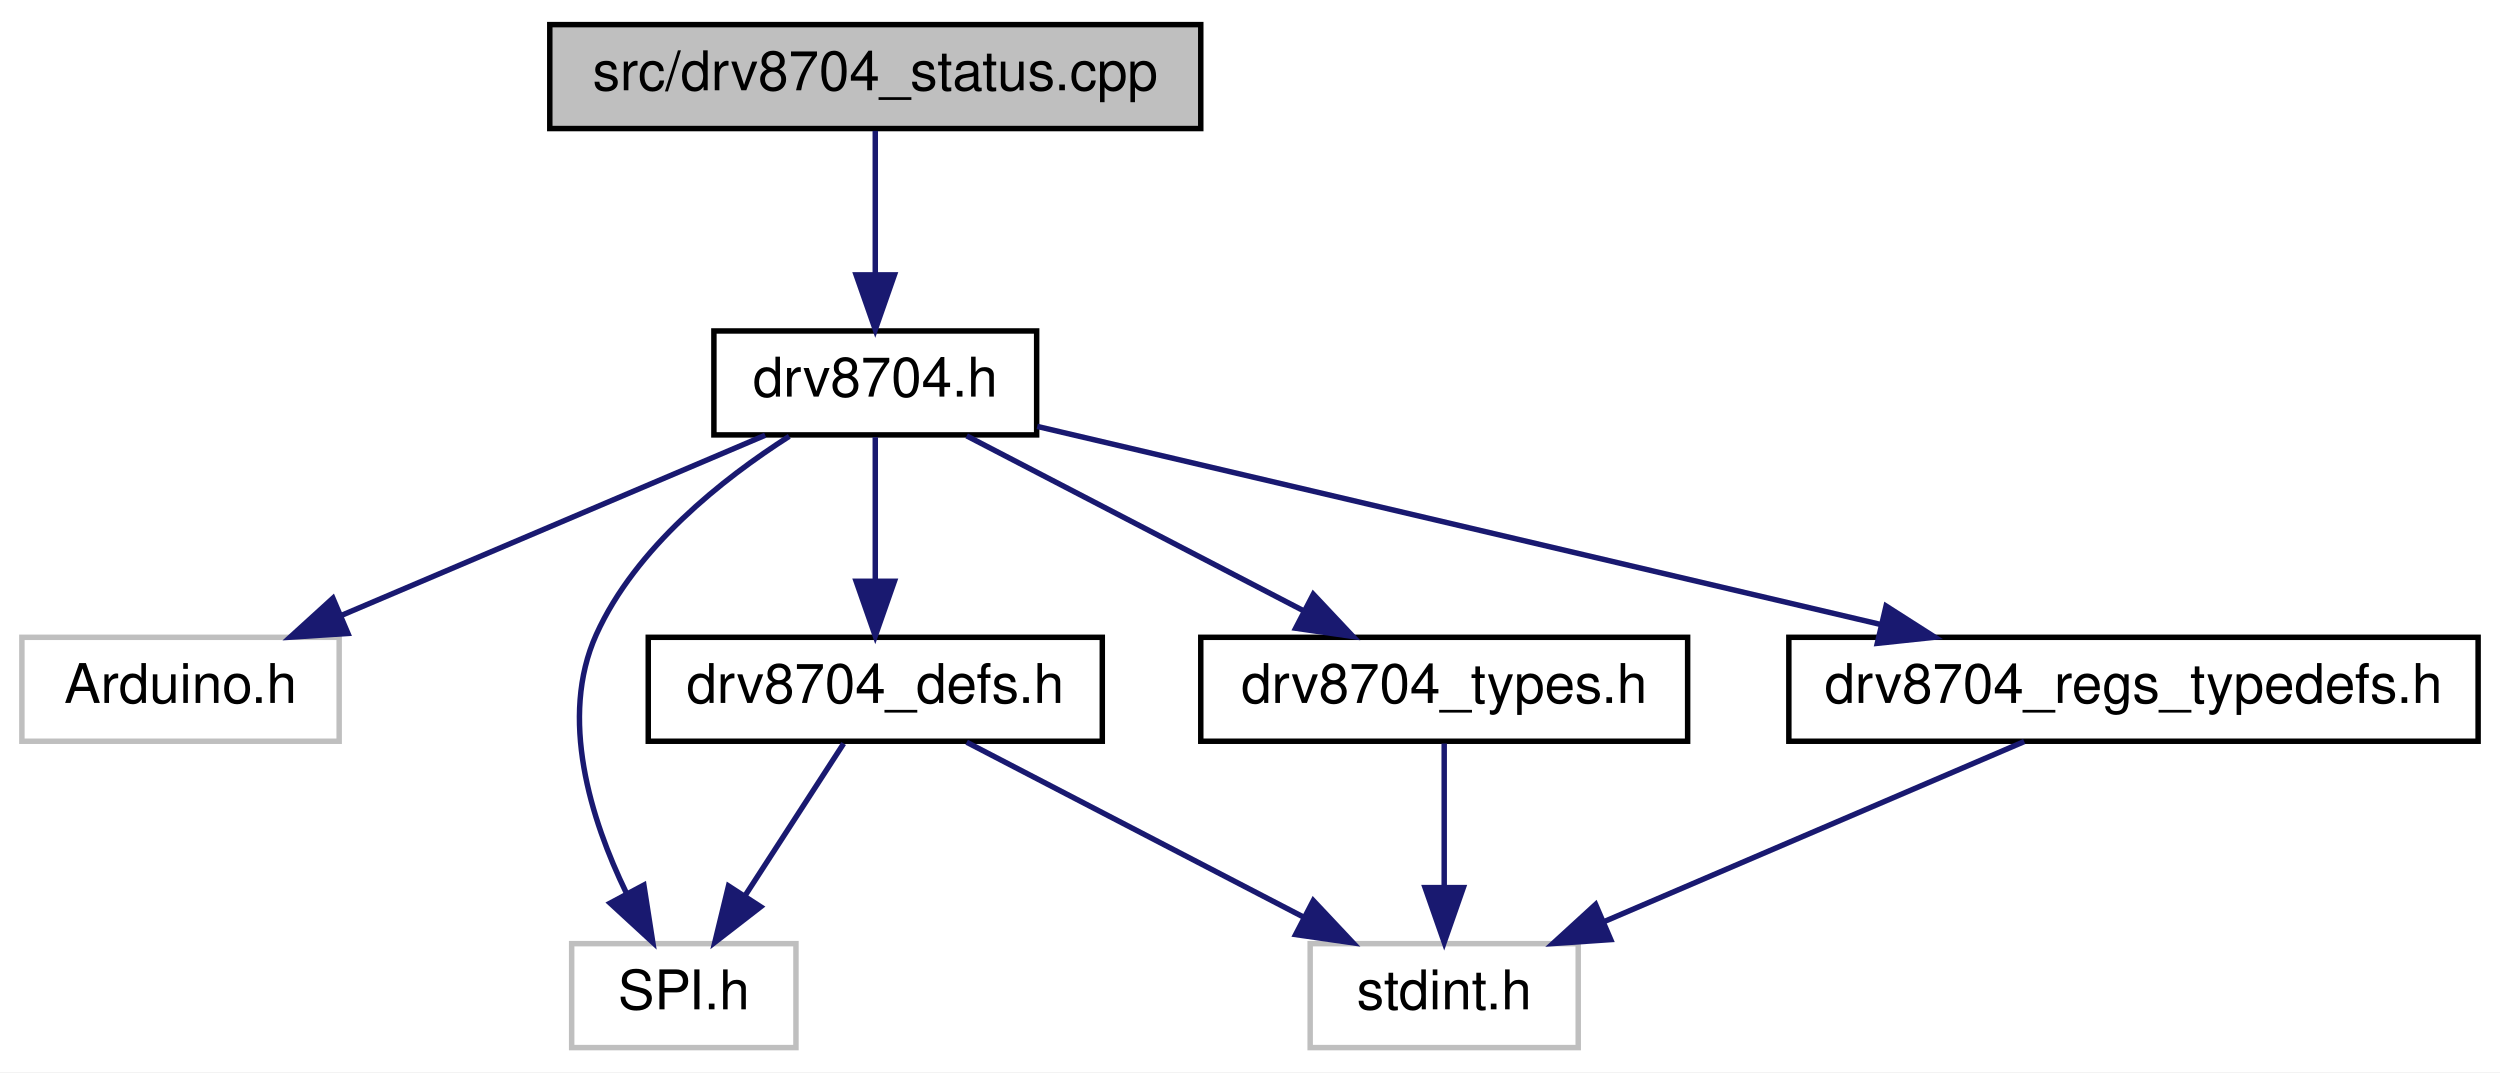
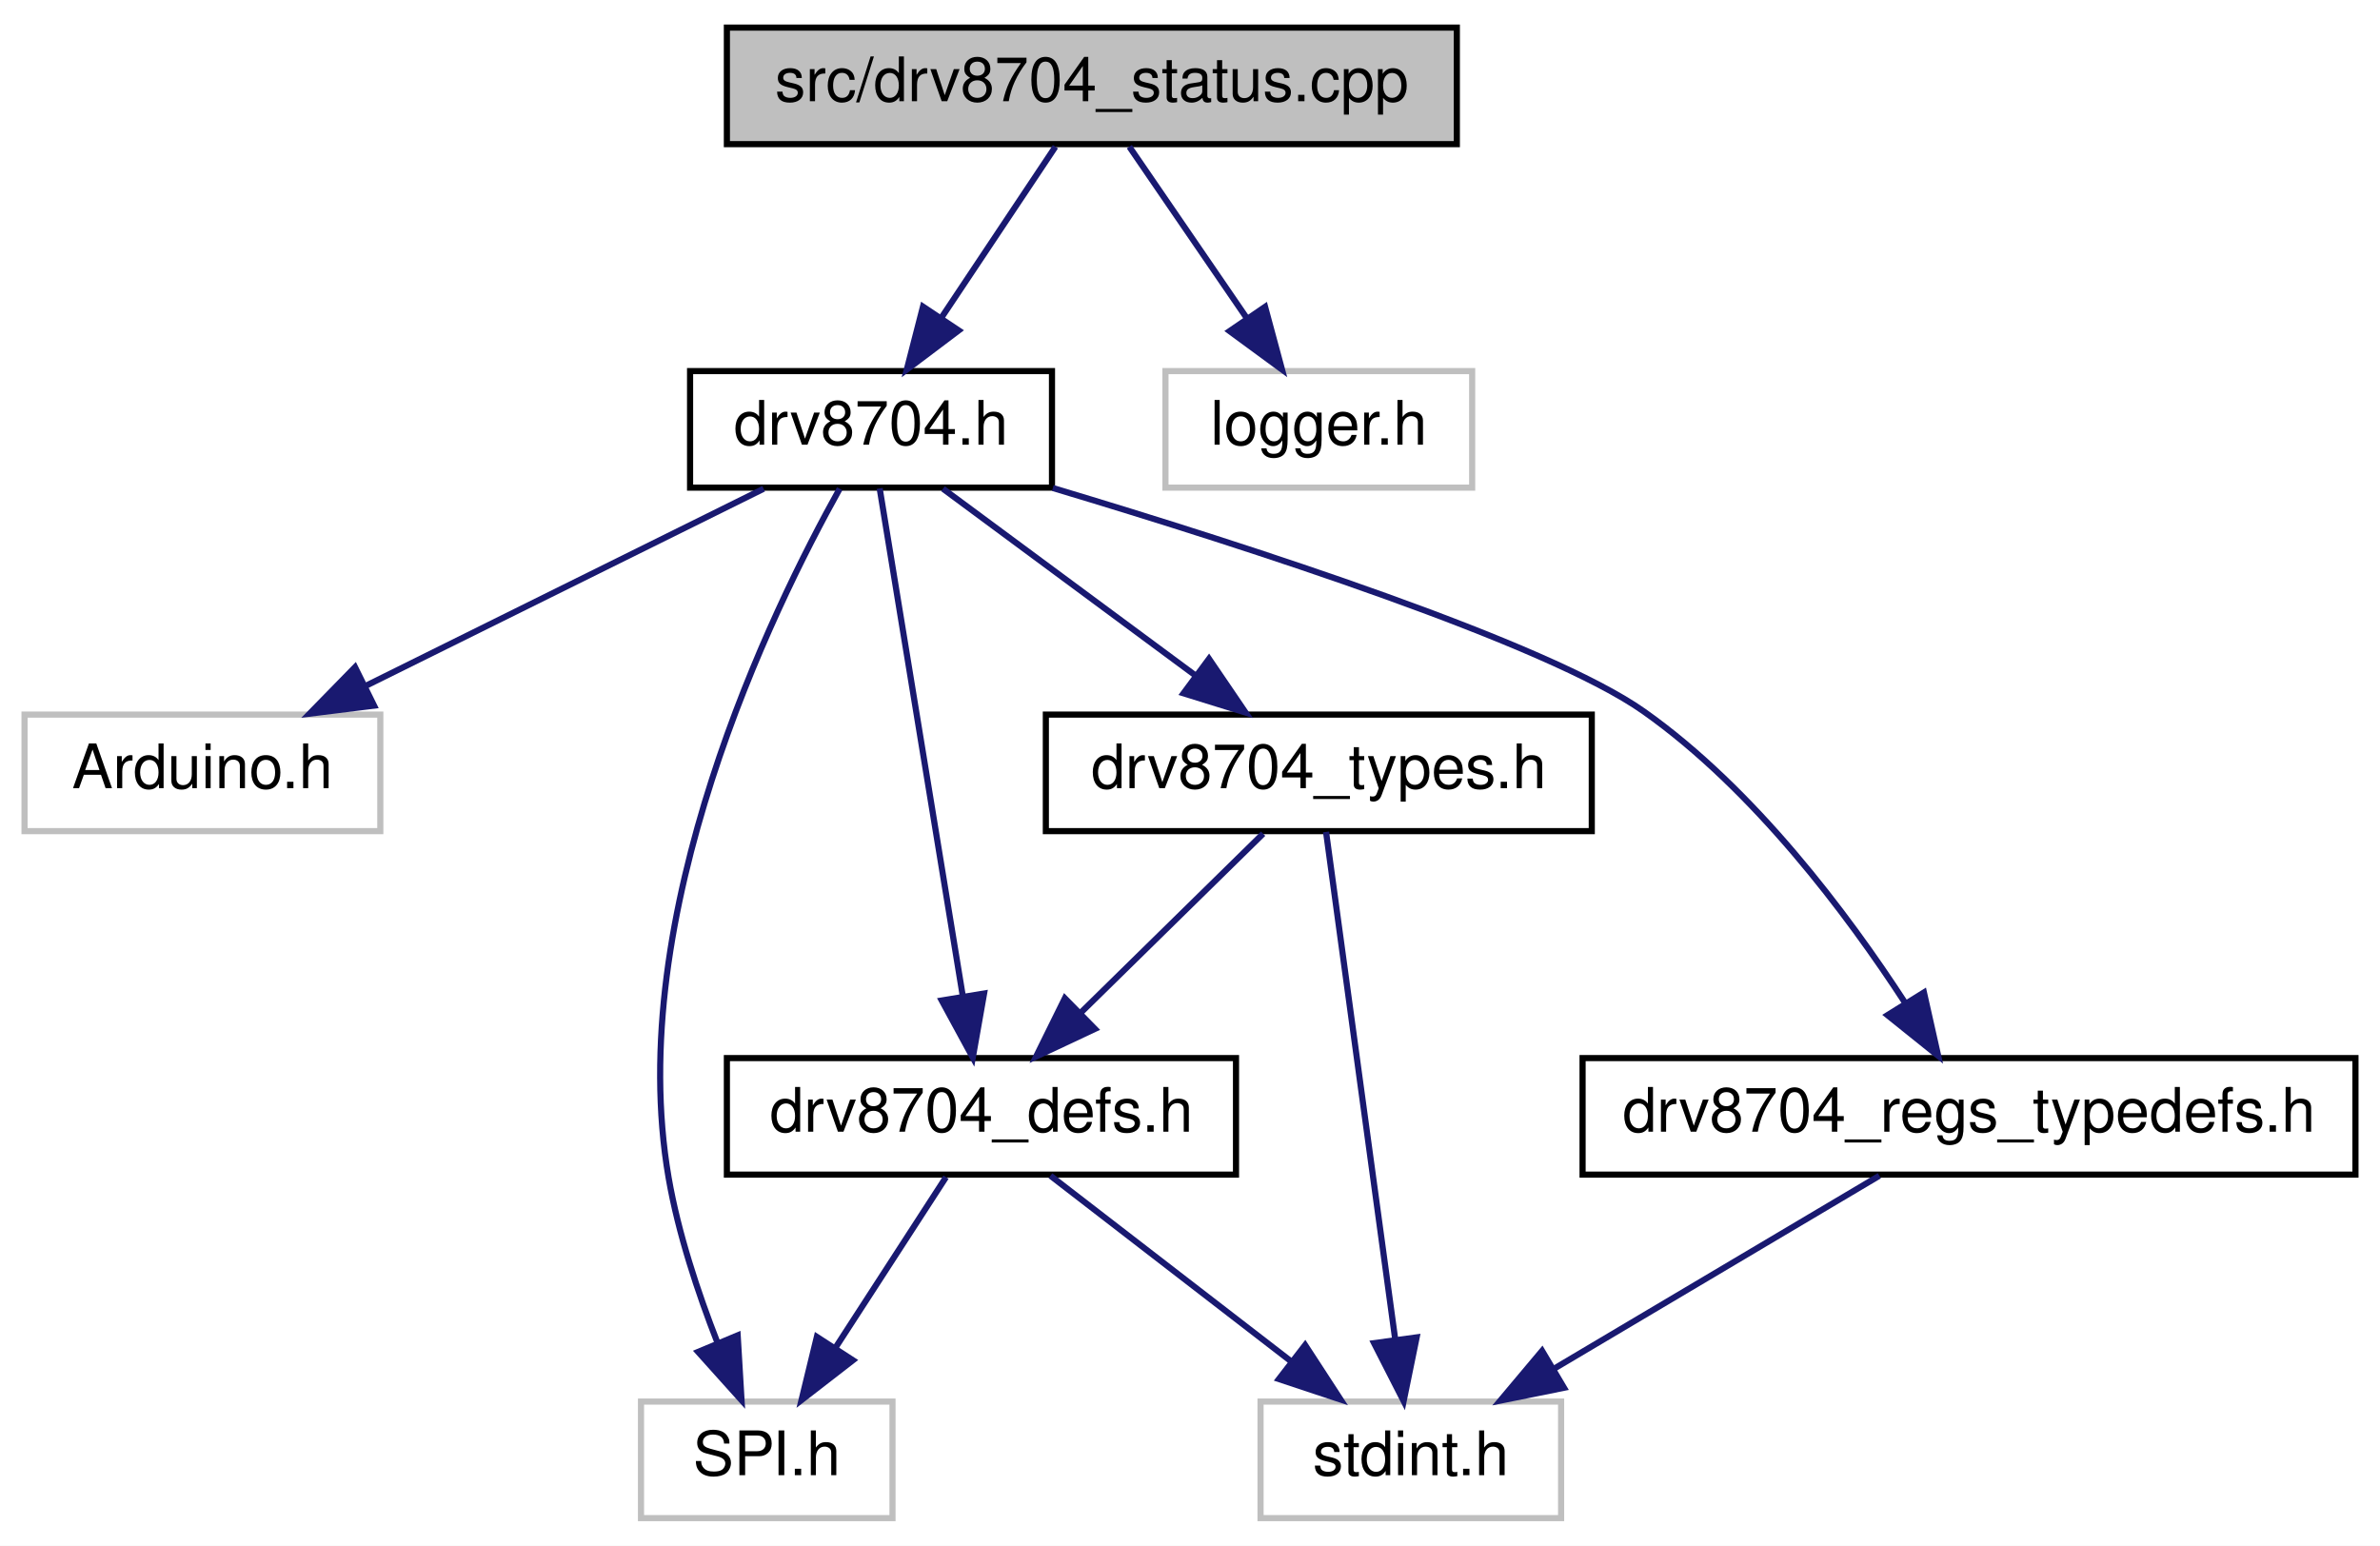
- <svg xmlns="http://www.w3.org/2000/svg" xmlns:xlink="http://www.w3.org/1999/xlink" width="457pt" height="196pt" viewBox="0.00 0.00 457.00 196.00">
-   <g id="graph0" class="graph" transform="scale(1 1) rotate(0) translate(4 192)">
-     <polygon fill="white" stroke="transparent" points="-4,4 -4,-192 453,-192 453,4 -4,4" />
+ <svg xmlns="http://www.w3.org/2000/svg" xmlns:xlink="http://www.w3.org/1999/xlink" width="388pt" height="252pt" viewBox="0.00 0.00 388.00 252.00">
+   <g id="graph0" class="graph" transform="scale(1 1) rotate(0) translate(4 248)">
+     <polygon fill="white" stroke="transparent" points="-4,4 -4,-248 384,-248 384,4 -4,4" />
    <g id="node1" class="node">
      <g id="a_node1">
        <a xlink:title="Status and fault helpers for the DRV8704 driver.">
-           <polygon fill="#bfbfbf" stroke="black" points="96.5,-168.5 96.5,-187.5 215.5,-187.5 215.5,-168.5 96.5,-168.5" />
-           <text text-anchor="middle" x="156" y="-175.5" font-family="Helvetica,sans-Serif" font-size="10.00">src/drv8704_status.cpp</text>
+           <polygon fill="#bfbfbf" stroke="black" points="114.5,-224.5 114.5,-243.5 233.5,-243.5 233.5,-224.5 114.5,-224.5" />
+           <text text-anchor="middle" x="174" y="-231.5" font-family="Helvetica,sans-Serif" font-size="10.00">src/drv8704_status.cpp</text>
        </a>
      </g>
    </g>
    <g id="node2" class="node">
      <g id="a_node2">
        <a xlink:href="drv8704_8h.html" target="_top" xlink:title="Public Arduino API for the DRV8704 dual H-bridge gate driver.">
-           <polygon fill="white" stroke="black" points="126.5,-112.5 126.5,-131.5 185.5,-131.5 185.5,-112.5 126.5,-112.5" />
-           <text text-anchor="middle" x="156" y="-119.5" font-family="Helvetica,sans-Serif" font-size="10.00">drv8704.h</text>
+           <polygon fill="white" stroke="black" points="108.5,-168.5 108.5,-187.5 167.5,-187.5 167.5,-168.5 108.5,-168.5" />
+           <text text-anchor="middle" x="138" y="-175.5" font-family="Helvetica,sans-Serif" font-size="10.00">drv8704.h</text>
        </a>
      </g>
    </g>
    <g id="edge1" class="edge">
-       <path fill="none" stroke="midnightblue" d="M156,-168.08C156,-161.01 156,-150.86 156,-141.99" />
-       <polygon fill="midnightblue" stroke="midnightblue" points="159.5,-141.75 156,-131.75 152.5,-141.75 159.5,-141.75" />
+       <path fill="none" stroke="midnightblue" d="M168.06,-224.08C163.02,-216.53 155.66,-205.49 149.49,-196.23" />
+       <polygon fill="midnightblue" stroke="midnightblue" points="152.29,-194.13 143.83,-187.75 146.47,-198.01 152.29,-194.13" />
+     </g>
+     <g id="node9" class="node">
+       <g id="a_node9">
+         <a xlink:title=" ">
+           <polygon fill="white" stroke="#bfbfbf" points="186,-168.5 186,-187.5 236,-187.5 236,-168.5 186,-168.5" />
+           <text text-anchor="middle" x="211" y="-175.5" font-family="Helvetica,sans-Serif" font-size="10.00">logger.h</text>
+         </a>
+       </g>
+     </g>
+     <g id="edge12" class="edge">
+       <path fill="none" stroke="midnightblue" d="M180.11,-224.08C185.28,-216.53 192.85,-205.49 199.19,-196.23" />
+       <polygon fill="midnightblue" stroke="midnightblue" points="202.24,-197.98 205,-187.75 196.46,-194.02 202.24,-197.98" />
    </g>
    <g id="node3" class="node">
      <g id="a_node3">
        <a xlink:title=" ">
-           <polygon fill="white" stroke="#bfbfbf" points="0,-56.5 0,-75.5 58,-75.5 58,-56.5 0,-56.5" />
-           <text text-anchor="middle" x="29" y="-63.5" font-family="Helvetica,sans-Serif" font-size="10.00">Arduino.h</text>
+           <polygon fill="white" stroke="#bfbfbf" points="0,-112.5 0,-131.5 58,-131.5 58,-112.5 0,-112.5" />
+           <text text-anchor="middle" x="29" y="-119.5" font-family="Helvetica,sans-Serif" font-size="10.00">Arduino.h</text>
        </a>
      </g>
    </g>
    <g id="edge2" class="edge">
-       <path fill="none" stroke="midnightblue" d="M135.88,-112.44C114.98,-103.56 82.07,-89.56 58.28,-79.45" />
-       <polygon fill="midnightblue" stroke="midnightblue" points="59.6,-76.21 49.03,-75.52 56.86,-82.65 59.6,-76.21" />
+       <path fill="none" stroke="midnightblue" d="M120.49,-168.32C102.93,-159.62 75.67,-146.12 55.47,-136.11" />
+       <polygon fill="midnightblue" stroke="midnightblue" points="56.98,-132.96 46.47,-131.65 53.88,-139.23 56.98,-132.96" />
    </g>
    <g id="node4" class="node">
      <g id="a_node4">
        <a xlink:title=" ">
          <polygon fill="white" stroke="#bfbfbf" points="100.5,-0.5 100.5,-19.5 141.5,-19.5 141.5,-0.5 100.5,-0.5" />
          <text text-anchor="middle" x="121" y="-7.5" font-family="Helvetica,sans-Serif" font-size="10.00">SPI.h</text>
        </a>
      </g>
    </g>
    <g id="edge3" class="edge">
-       <path fill="none" stroke="midnightblue" d="M140.27,-112.24C128.11,-104.48 112.19,-91.93 105,-76 98.14,-60.81 103.99,-42.23 110.46,-28.84" />
-       <polygon fill="midnightblue" stroke="midnightblue" points="113.7,-30.21 115.33,-19.74 107.53,-26.91 113.7,-30.21" />
+       <path fill="none" stroke="midnightblue" d="M132.89,-168.32C121.9,-148.63 97.6,-98.91 105,-56 106.57,-46.91 109.79,-37.22 112.94,-29.17" />
+       <polygon fill="midnightblue" stroke="midnightblue" points="116.26,-30.3 116.89,-19.72 109.81,-27.6 116.26,-30.3" />
    </g>
    <g id="node5" class="node">
      <g id="a_node5">
        <a xlink:href="drv8704__defs_8h.html" target="_top" xlink:title="Constants, register addresses, masks, and defaults for the DRV8704 driver.">
          <polygon fill="white" stroke="black" points="114.5,-56.5 114.5,-75.5 197.5,-75.5 197.5,-56.5 114.5,-56.5" />
          <text text-anchor="middle" x="156" y="-63.5" font-family="Helvetica,sans-Serif" font-size="10.00">drv8704_defs.h</text>
        </a>
      </g>
    </g>
    <g id="edge4" class="edge">
-       <path fill="none" stroke="midnightblue" d="M156,-112.08C156,-105.01 156,-94.86 156,-85.99" />
-       <polygon fill="midnightblue" stroke="midnightblue" points="159.5,-85.75 156,-75.75 152.5,-85.75 159.5,-85.75" />
+       <path fill="none" stroke="midnightblue" d="M139.41,-168.37C142.32,-150.62 149.02,-109.67 152.96,-85.6" />
+       <polygon fill="midnightblue" stroke="midnightblue" points="156.43,-86.03 154.59,-75.59 149.53,-84.89 156.43,-86.03" />
    </g>
    <g id="node7" class="node">
      <g id="a_node7">
        <a xlink:href="drv8704__types_8h.html" target="_top" xlink:title="Public enums and data structures for the DRV8704 driver.">
-           <polygon fill="white" stroke="black" points="215.5,-56.5 215.5,-75.5 304.5,-75.5 304.5,-56.5 215.5,-56.5" />
-           <text text-anchor="middle" x="260" y="-63.5" font-family="Helvetica,sans-Serif" font-size="10.00">drv8704_types.h</text>
+           <polygon fill="white" stroke="black" points="166.5,-112.5 166.5,-131.5 255.5,-131.5 255.5,-112.5 166.5,-112.5" />
+           <text text-anchor="middle" x="211" y="-119.5" font-family="Helvetica,sans-Serif" font-size="10.00">drv8704_types.h</text>
        </a>
      </g>
    </g>
    <g id="edge7" class="edge">
-       <path fill="none" stroke="midnightblue" d="M172.71,-112.32C189.31,-103.7 215,-90.36 234.22,-80.39" />
-       <polygon fill="midnightblue" stroke="midnightblue" points="236.07,-83.37 243.33,-75.65 232.84,-77.16 236.07,-83.37" />
+       <path fill="none" stroke="midnightblue" d="M149.73,-168.32C160.84,-160.11 177.74,-147.6 190.98,-137.81" />
+       <polygon fill="midnightblue" stroke="midnightblue" points="193.1,-140.59 199.06,-131.83 188.94,-134.97 193.1,-140.59" />
    </g>
    <g id="node8" class="node">
      <g id="a_node8">
        <a xlink:href="drv8704__regs__typedefs_8h.html" target="_top" xlink:title="Typed register views for the DRV8704 register set.">
-           <polygon fill="white" stroke="black" points="323,-56.5 323,-75.5 449,-75.5 449,-56.5 323,-56.5" />
-           <text text-anchor="middle" x="386" y="-63.5" font-family="Helvetica,sans-Serif" font-size="10.00">drv8704_regs_typedefs.h</text>
+           <polygon fill="white" stroke="black" points="254,-56.5 254,-75.5 380,-75.5 380,-56.5 254,-56.5" />
+           <text text-anchor="middle" x="317" y="-63.5" font-family="Helvetica,sans-Serif" font-size="10.00">drv8704_regs_typedefs.h</text>
        </a>
      </g>
    </g>
-     <g id="edge9" class="edge">
-       <path fill="none" stroke="midnightblue" d="M185.6,-114.05C224.63,-104.89 293.72,-88.67 339.69,-77.87" />
-       <polygon fill="midnightblue" stroke="midnightblue" points="340.77,-81.22 349.7,-75.52 339.17,-74.4 340.77,-81.22" />
+     <g id="edge10" class="edge">
+       <path fill="none" stroke="midnightblue" d="M167.64,-168.44C199.66,-158.84 248.2,-143.16 264,-132 281.95,-119.32 297.16,-99 306.62,-84.45" />
+       <polygon fill="midnightblue" stroke="midnightblue" points="309.65,-86.2 311.97,-75.87 303.71,-82.5 309.65,-86.2" />
    </g>
    <g id="edge6" class="edge">
      <path fill="none" stroke="midnightblue" d="M150.22,-56.08C145.33,-48.53 138.17,-37.49 132.17,-28.23" />
      <polygon fill="midnightblue" stroke="midnightblue" points="135.05,-26.24 126.67,-19.75 129.17,-30.05 135.05,-26.24" />
    </g>
    <g id="node6" class="node">
      <g id="a_node6">
        <a xlink:title=" ">
-           <polygon fill="white" stroke="#bfbfbf" points="235.5,-0.5 235.5,-19.5 284.5,-19.5 284.5,-0.5 235.5,-0.5" />
-           <text text-anchor="middle" x="260" y="-7.5" font-family="Helvetica,sans-Serif" font-size="10.00">stdint.h</text>
+           <polygon fill="white" stroke="#bfbfbf" points="201.5,-0.5 201.5,-19.5 250.5,-19.5 250.5,-0.5 201.5,-0.5" />
+           <text text-anchor="middle" x="226" y="-7.5" font-family="Helvetica,sans-Serif" font-size="10.00">stdint.h</text>
        </a>
      </g>
    </g>
    <g id="edge5" class="edge">
-       <path fill="none" stroke="midnightblue" d="M172.71,-56.32C189.31,-47.7 215,-34.36 234.22,-24.39" />
-       <polygon fill="midnightblue" stroke="midnightblue" points="236.07,-27.37 243.33,-19.65 232.84,-21.16 236.07,-27.37" />
+       <path fill="none" stroke="midnightblue" d="M167.25,-56.32C177.8,-48.18 193.8,-35.84 206.44,-26.09" />
+       <polygon fill="midnightblue" stroke="midnightblue" points="208.77,-28.71 214.55,-19.83 204.49,-23.17 208.77,-28.71" />
+     </g>
+     <g id="edge9" class="edge">
+       <path fill="none" stroke="midnightblue" d="M201.92,-112.08C193.83,-104.14 181.8,-92.34 172.09,-82.8" />
+       <polygon fill="midnightblue" stroke="midnightblue" points="174.5,-80.26 164.91,-75.75 169.6,-85.25 174.5,-80.26" />
    </g>
    <g id="edge8" class="edge">
-       <path fill="none" stroke="midnightblue" d="M260,-56.08C260,-49.01 260,-38.86 260,-29.99" />
-       <polygon fill="midnightblue" stroke="midnightblue" points="263.5,-29.75 260,-19.75 256.5,-29.75 263.5,-29.75" />
+       <path fill="none" stroke="midnightblue" d="M212.18,-112.37C214.6,-94.62 220.18,-53.67 223.46,-29.6" />
+       <polygon fill="midnightblue" stroke="midnightblue" points="226.95,-29.97 224.83,-19.59 220.01,-29.03 226.95,-29.97" />
    </g>
-     <g id="edge10" class="edge">
-       <path fill="none" stroke="midnightblue" d="M366.03,-56.44C345.39,-47.6 312.94,-33.69 289.37,-23.59" />
-       <polygon fill="midnightblue" stroke="midnightblue" points="290.44,-20.24 279.87,-19.52 287.68,-26.67 290.44,-20.24" />
+     <g id="edge11" class="edge">
+       <path fill="none" stroke="midnightblue" d="M302.38,-56.32C288.05,-47.82 265.99,-34.73 249.25,-24.8" />
+       <polygon fill="midnightblue" stroke="midnightblue" points="250.97,-21.75 240.58,-19.65 247.4,-27.77 250.97,-21.75" />
    </g>
  </g>
</svg>
